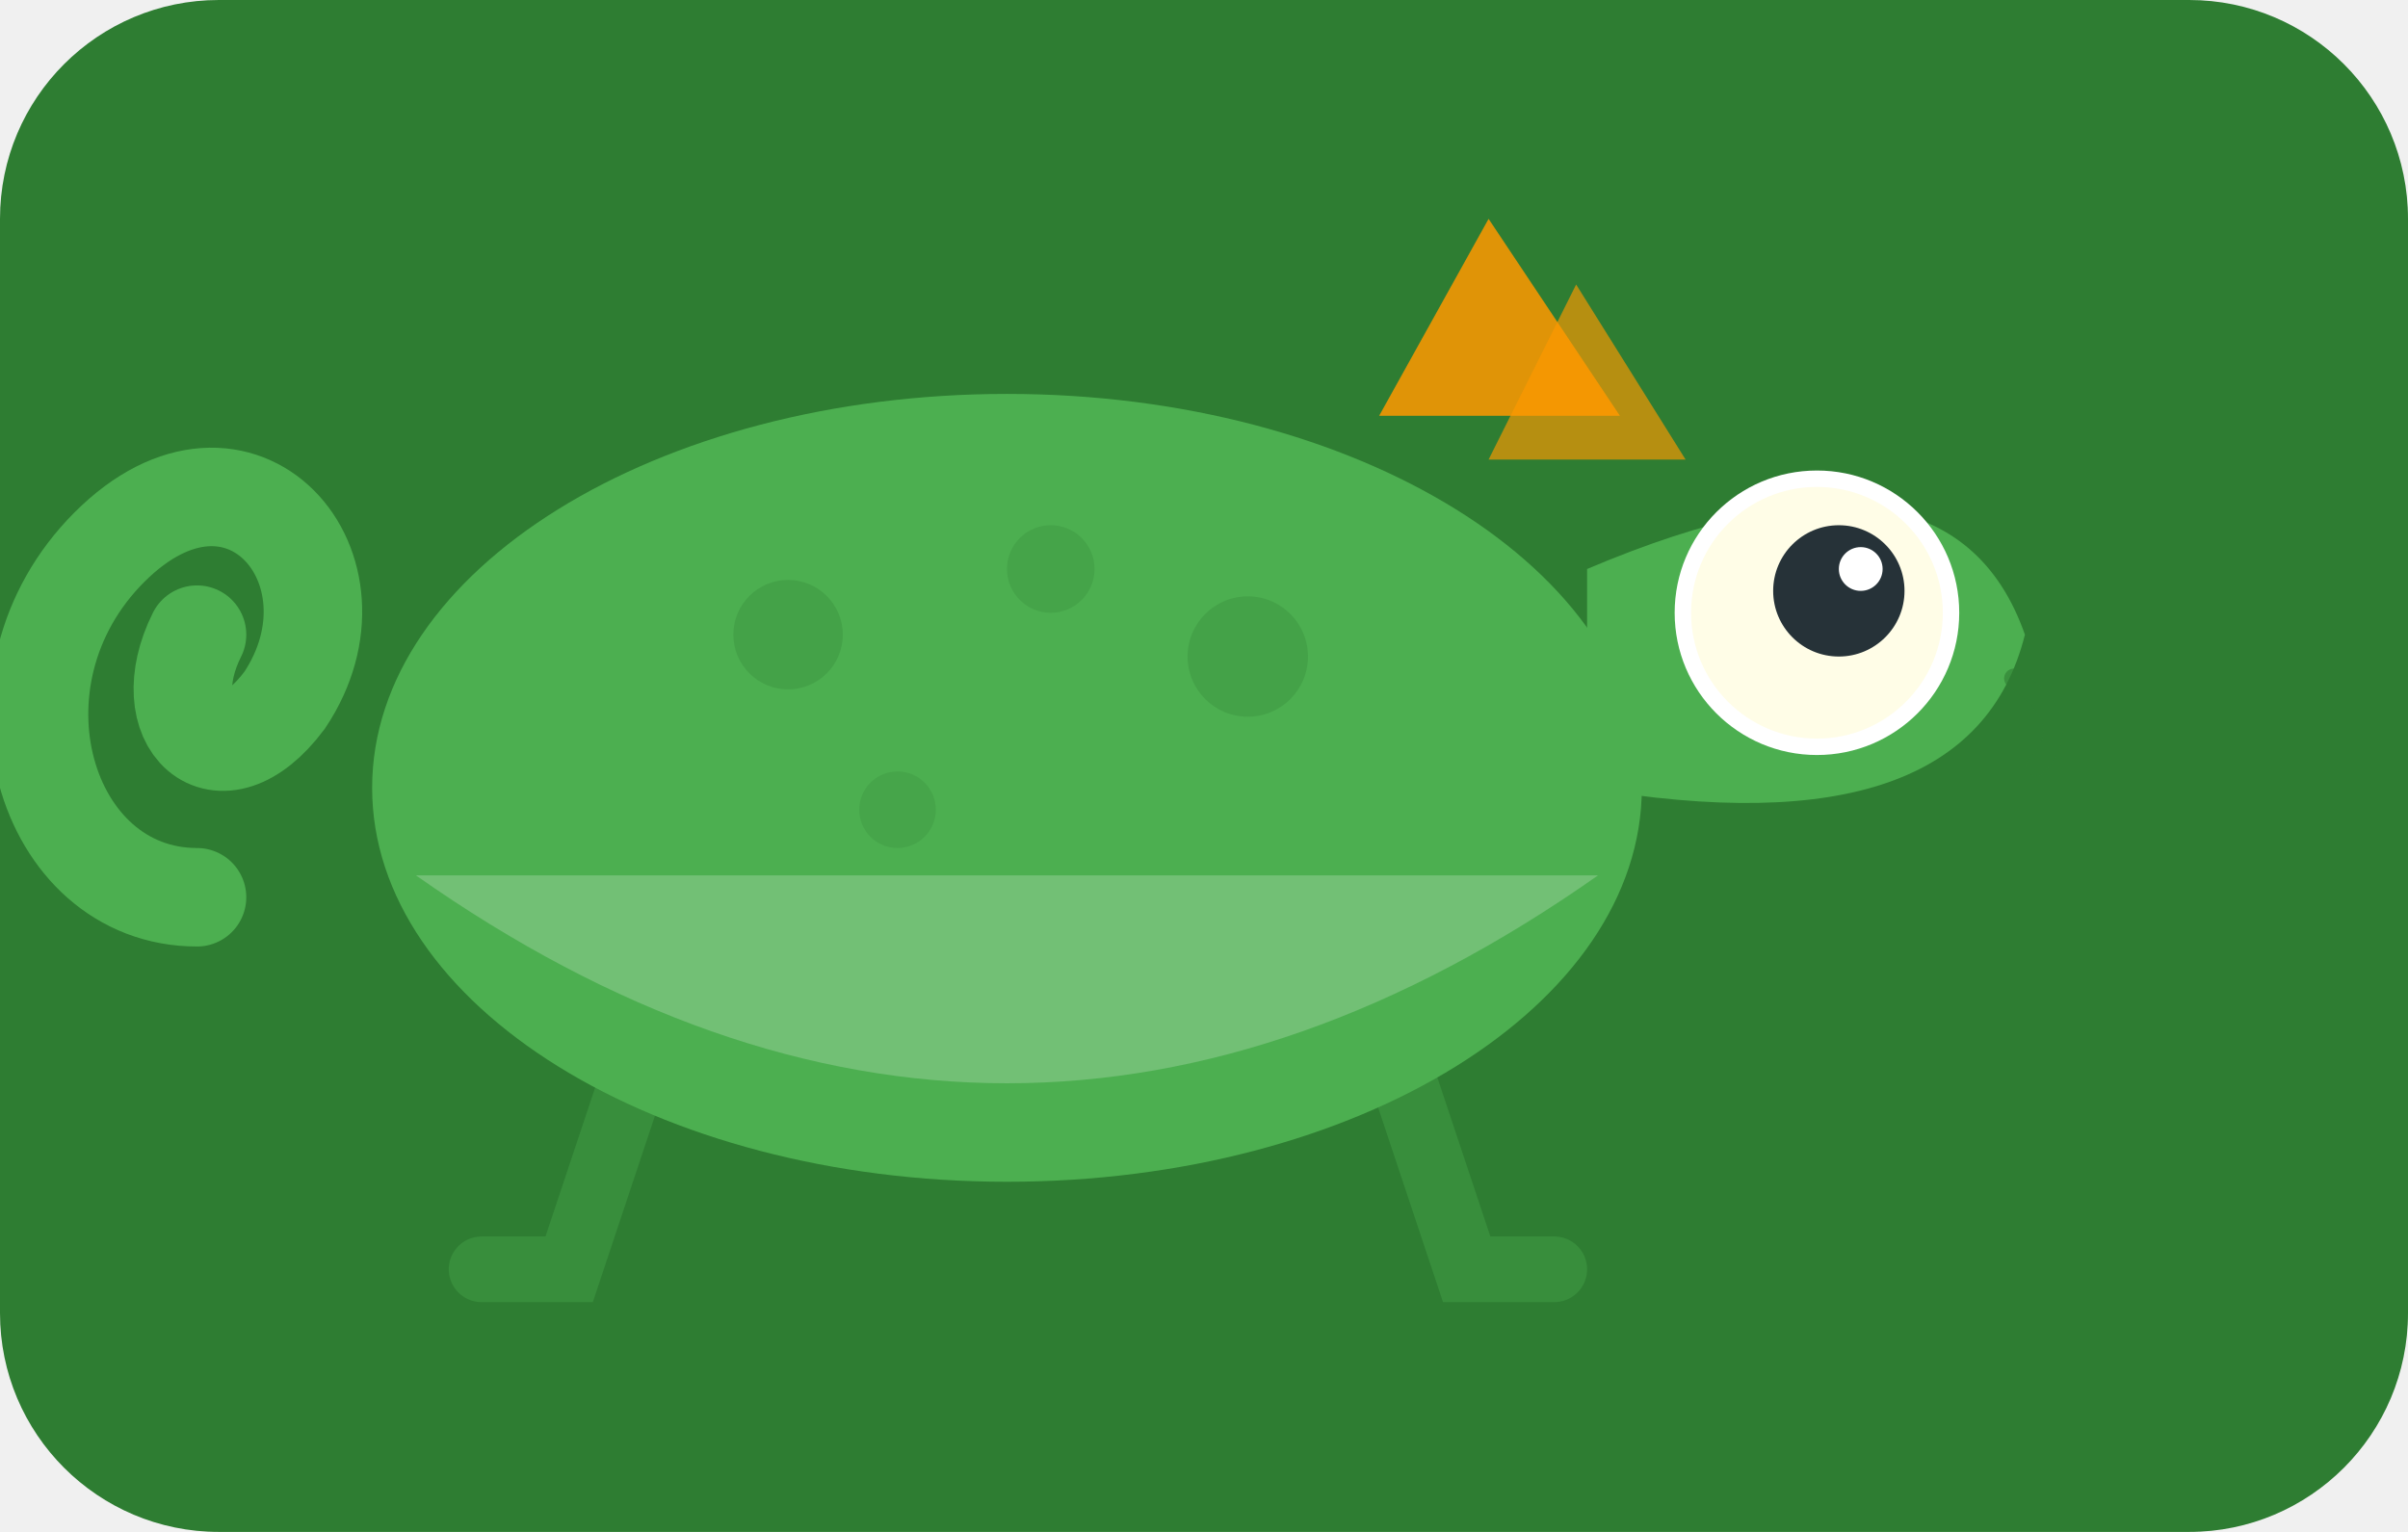
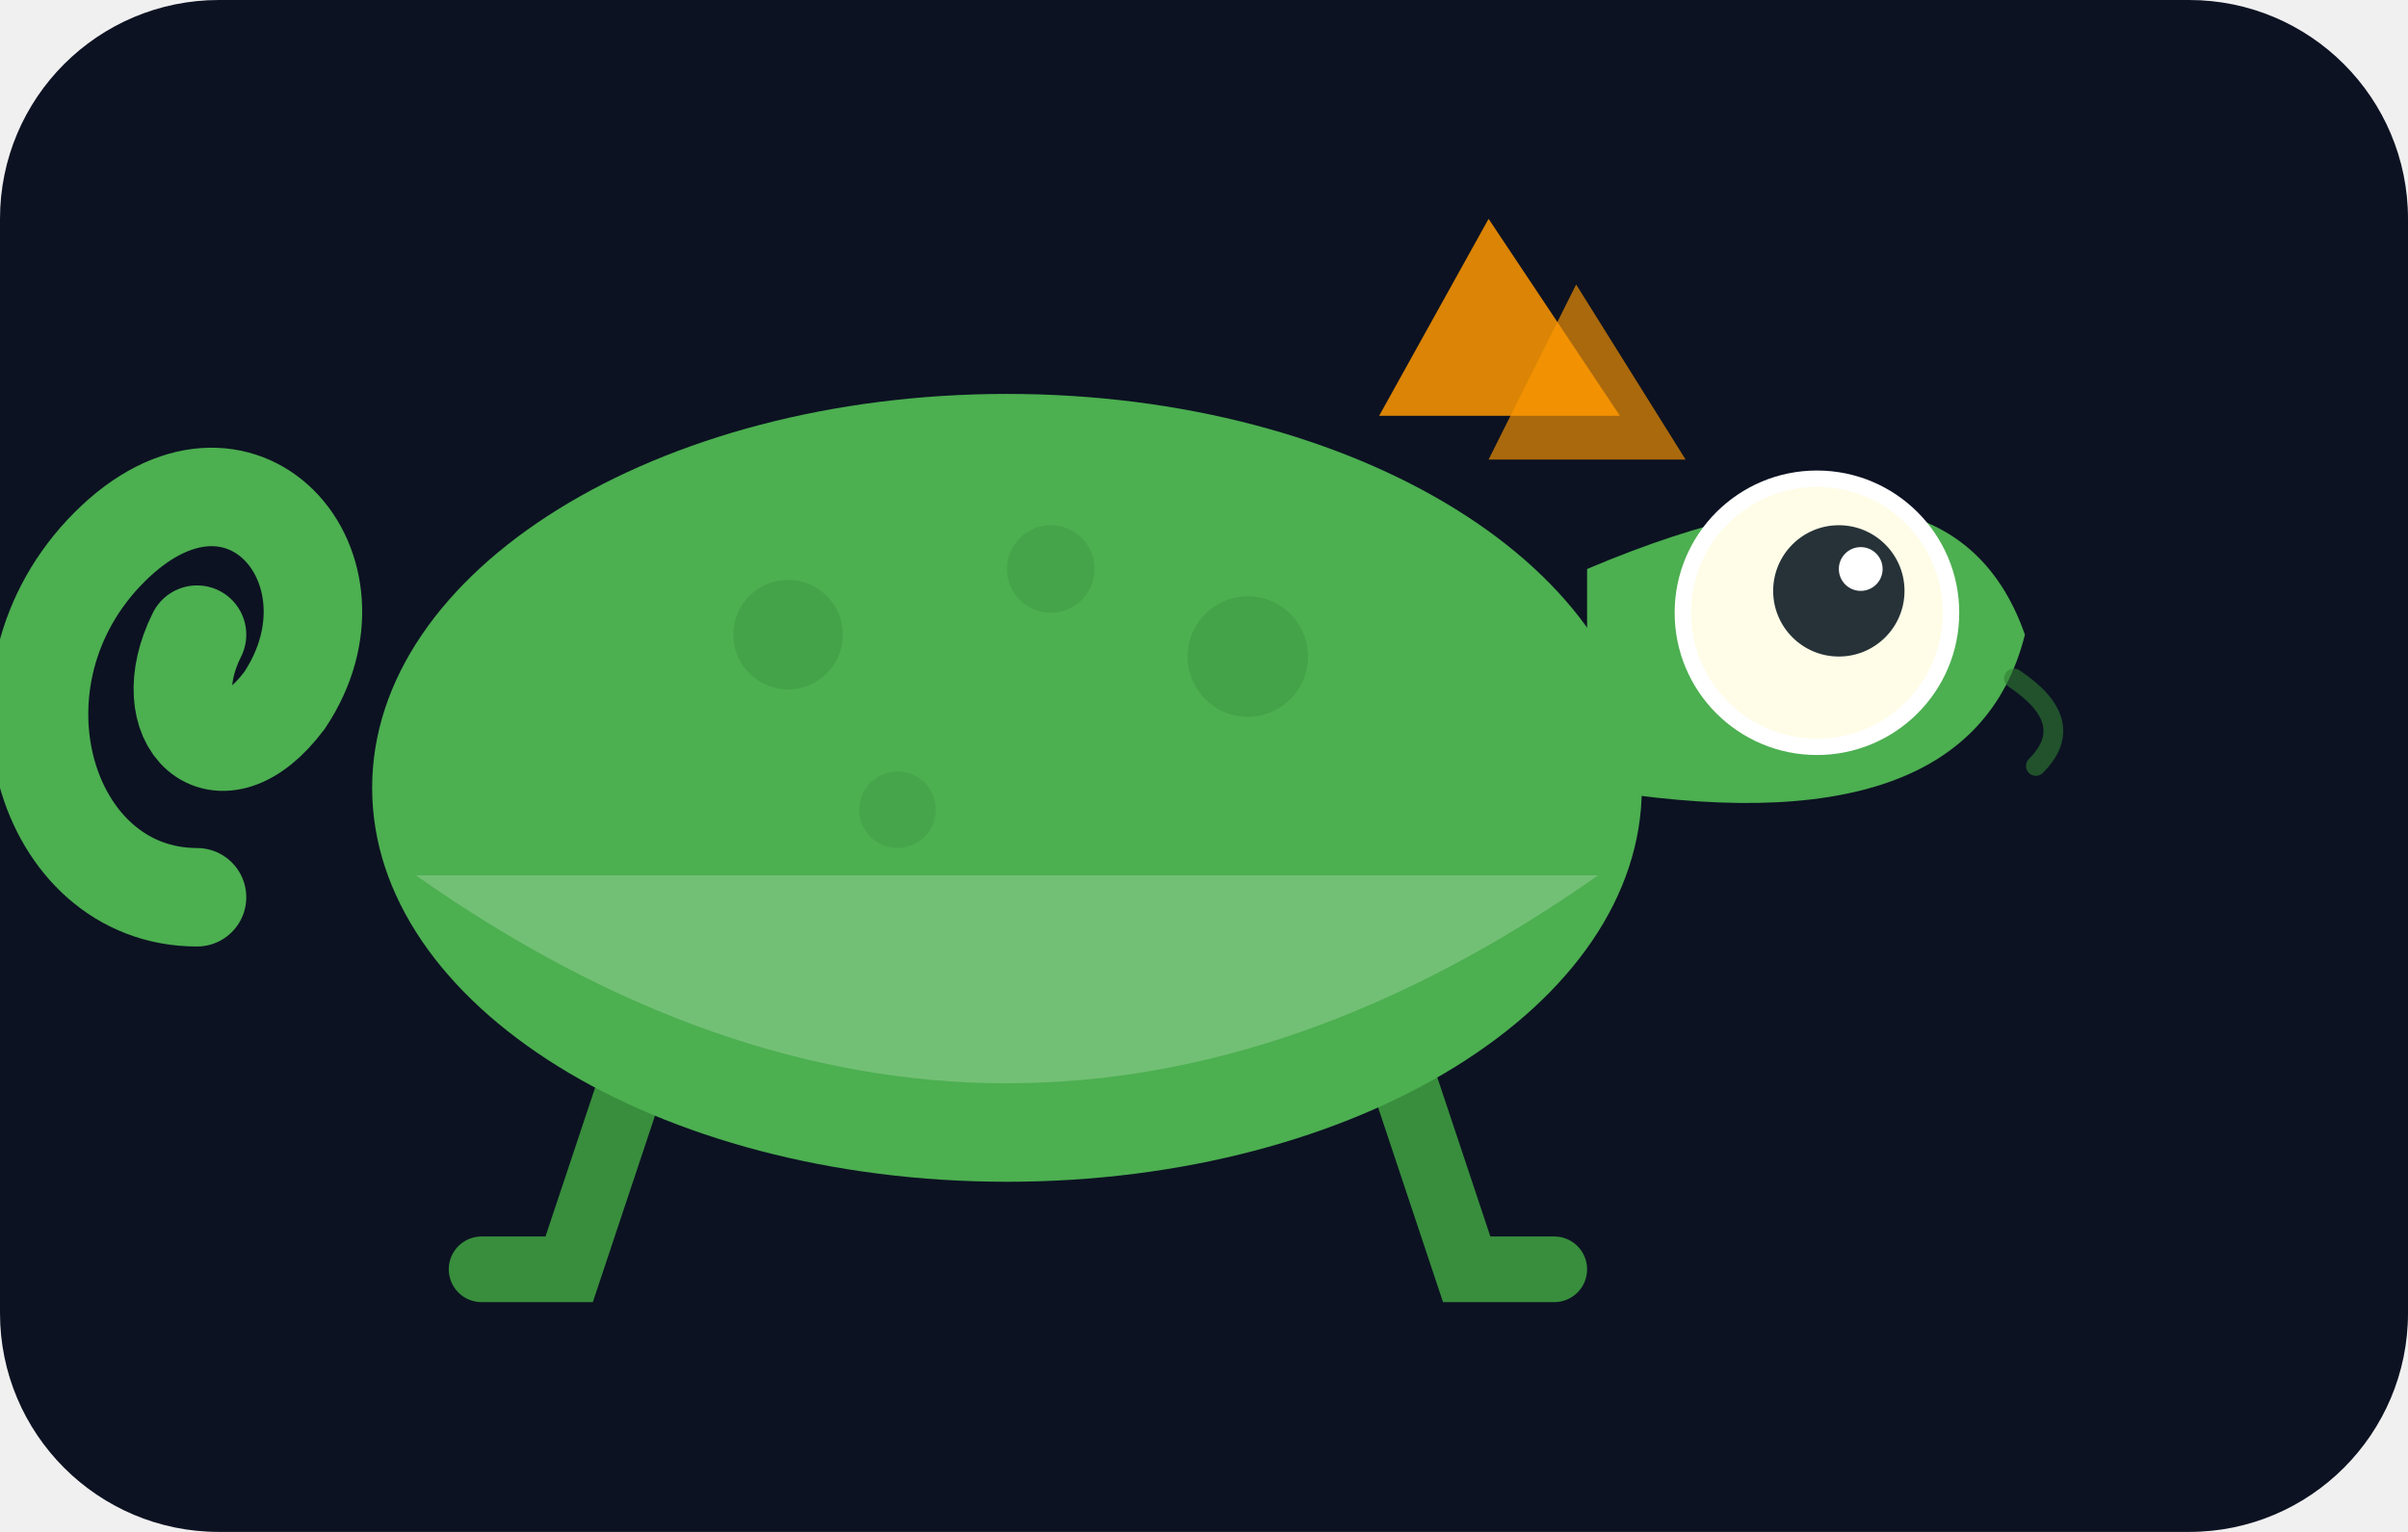
<svg xmlns="http://www.w3.org/2000/svg" viewBox="0 0 220 140">
-   <rect width="220" height="140" rx="20" fill="#2E7D32" />
+   <rect width="220" height="140" rx="20" fill="#0c1222" />
  <path d="M18,82 C4,82 -2,62 10,50 C22,38 34,52 26,64 C20,72 14,66 18,58" fill="none" stroke="#4CAF50" stroke-width="9" stroke-linecap="round" />
  <path d="M58,98 L52,116 L44,116" stroke="#388E3C" stroke-width="6" fill="none" stroke-linecap="round" />
  <path d="M128,98 L134,116 L142,116" stroke="#388E3C" stroke-width="6" fill="none" stroke-linecap="round" />
  <ellipse cx="92" cy="72" rx="58" ry="36" fill="#4CAF50" />
  <path d="M38,80 Q92,118 146,80" fill="#81C784" opacity=".7" />
  <circle cx="72" cy="58" r="5" fill="#388E3C" opacity=".4" />
  <circle cx="96" cy="52" r="4" fill="#388E3C" opacity=".35" />
  <circle cx="114" cy="60" r="5.5" fill="#388E3C" opacity=".4" />
  <circle cx="82" cy="74" r="3.5" fill="#388E3C" opacity=".3" />
  <path d="M145,52 Q178,38 185,58 Q180,78 145,72 Z" fill="#4CAF50" />
  <path d="M126,38 L136,20 L148,38" fill="#FF9800" opacity=".85" />
  <path d="M136,42 L144,26 L154,42" fill="#FF9800" opacity=".65" />
  <circle cx="166" cy="56" r="13" fill="#FFF" />
  <circle cx="166" cy="56" r="11.5" fill="#FFFDE7" />
  <circle cx="168" cy="54" r="6" fill="#263238" />
  <circle cx="170" cy="52" r="2" fill="#FFF" />
  <path d="M184,62 Q190,66 186,70" fill="none" stroke="#2E7D32" stroke-width="1.8" stroke-linecap="round" opacity=".6" />
</svg>
